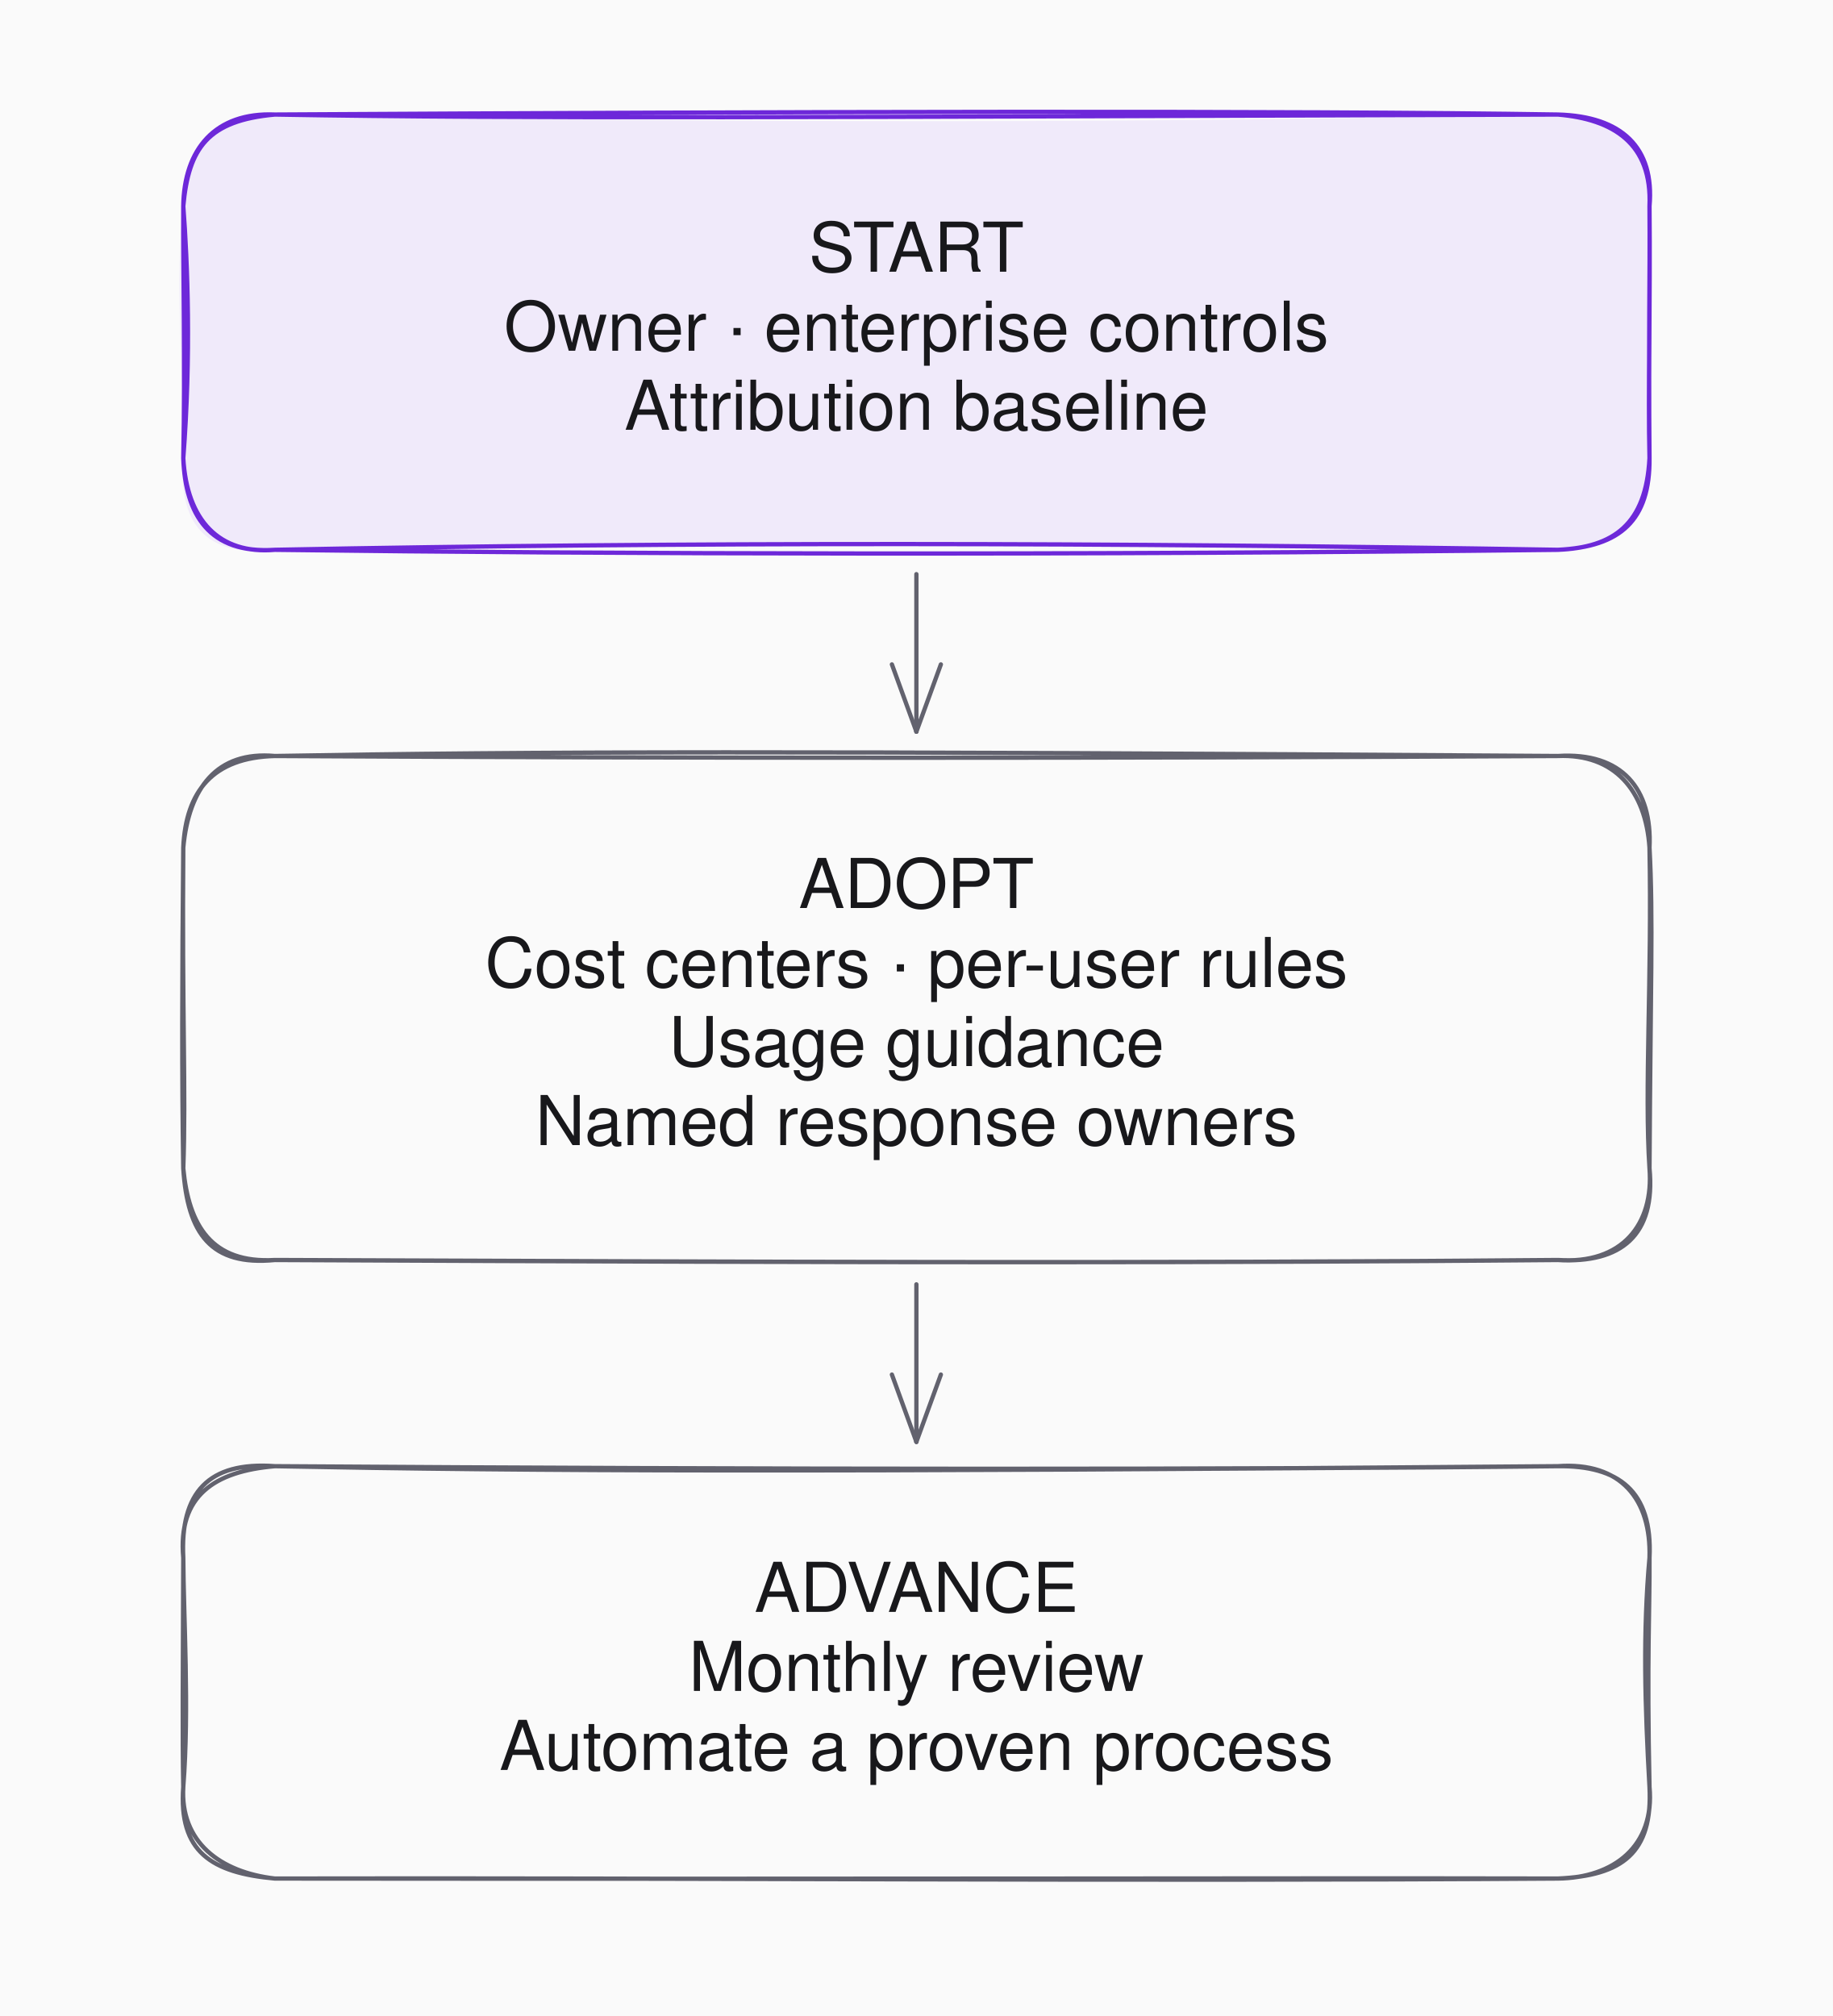
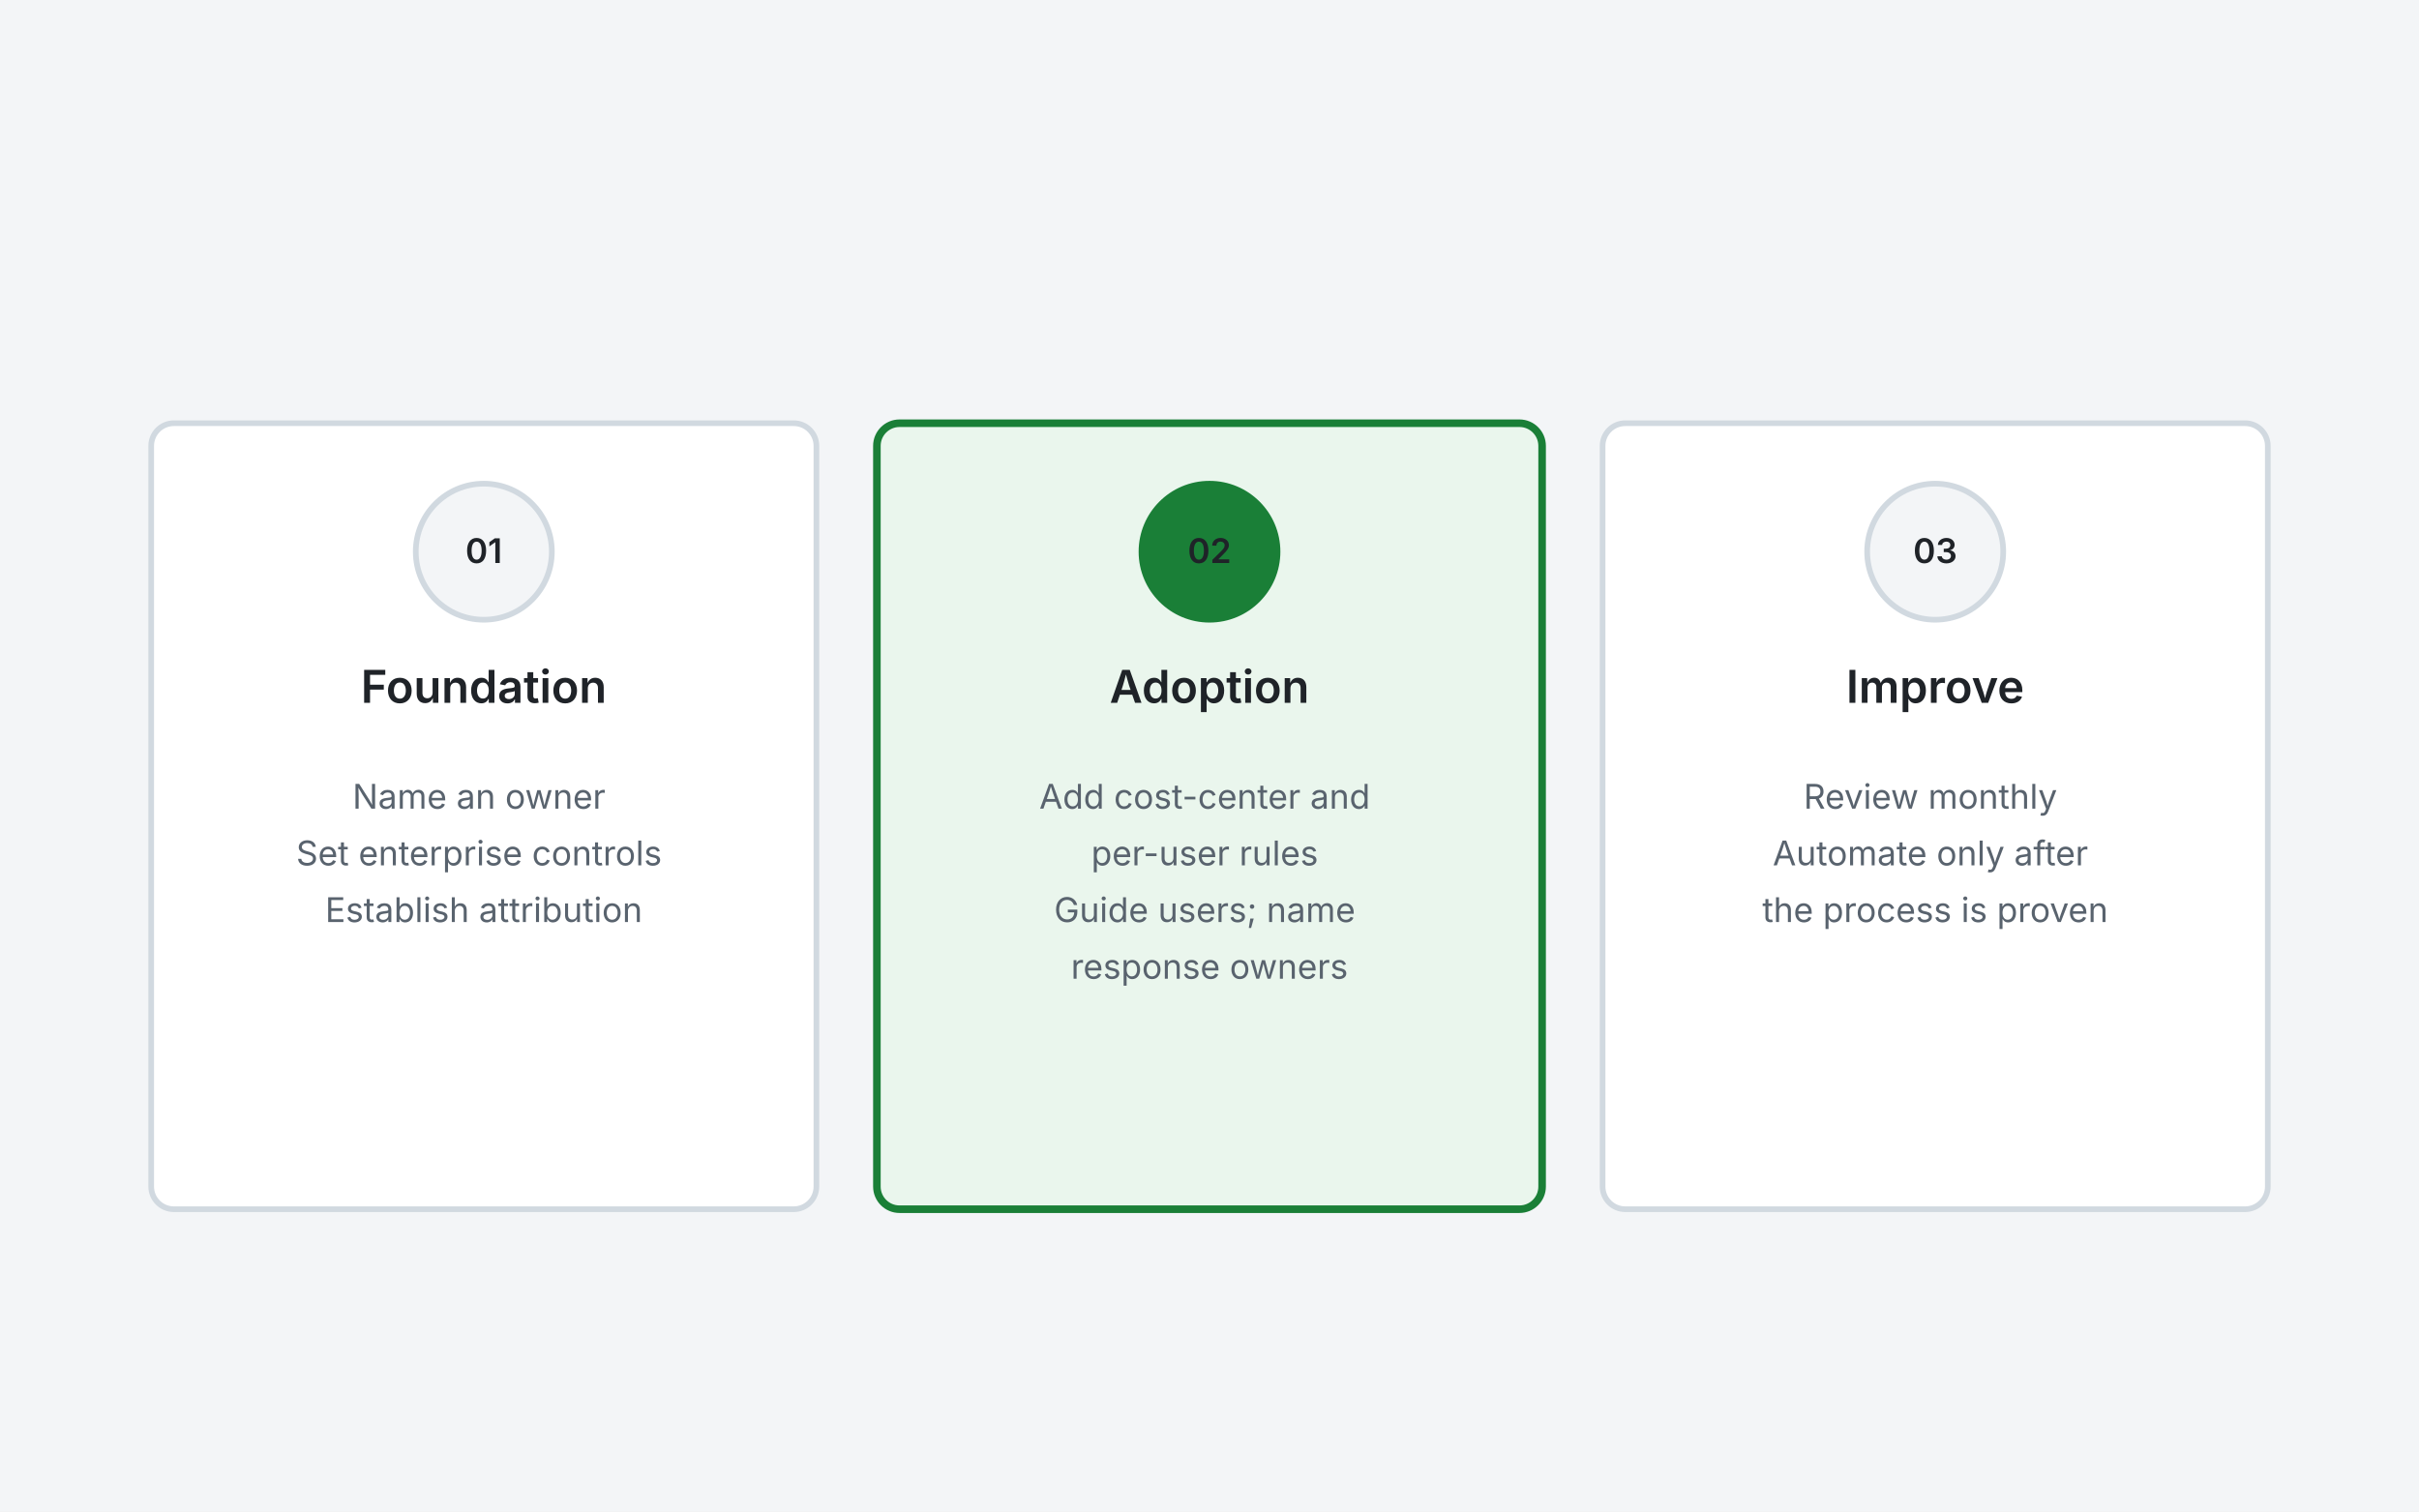
- <svg xmlns="http://www.w3.org/2000/svg" version="1.1" viewBox="0 0 640 704" width="640" height="704" role="img" aria-labelledby="rollout-roadmap-light-title rollout-roadmap-light-desc">
+ <svg xmlns="http://www.w3.org/2000/svg" viewBox="0 0 640 400" role="img" aria-labelledby="rollout-roadmap-light-title rollout-roadmap-light-desc">
  <defs>
-     <style class="style-fonts">
-       </style>
+     <marker id="rollout-roadmap-light-arrow" markerWidth="8" markerHeight="6" refX="7" refY="3" orient="auto">
+       <path d="M 0 0 L 8 3 L 0 6 Z" fill="#59636e" />
+     </marker>
  </defs>
-   <rect x="0" y="0" width="640" height="704" fill="#fafafa" />
-   <g stroke-linecap="round" transform="translate(0 0) rotate(0 320 352)">
-     <path d="M0 0 L640 0 L640 704 L0 704" stroke="none" stroke-width="0" fill="#fafafa" />
-     <path d="M0 0 C129.99 0, 259.98 0, 640 0 M0 0 C229.33 0, 458.66 0, 640 0 M640 0 C640 261.91, 640 523.82, 640 704 M640 0 C640 177.47, 640 354.94, 640 704 M640 704 C455.84 704, 271.67 704, 0 704 M640 704 C476.72 704, 313.43 704, 0 704 M0 704 C0 528.42, 0 352.85, 0 0 M0 704 C0 473.22, 0 242.45, 0 0" stroke="transparent" stroke-width="2" fill="none" />
+   <style>
+     svg { font-family: system-ui, -apple-system, "Segoe UI", sans-serif; color: #1f2328; }
+     .paper { fill: #f3f5f7; }
+     .node, .step-card { fill: #ffffff; stroke: #d1d9e0; stroke-width: 1.5; }
+     .node.focus, .step-card.focus { fill: #eaf6ed; stroke: #1a7f37; stroke-width: 2; }
+     .decision { fill: #ffffff; stroke: #1f2328; stroke-width: 1.5; }
+     .hub { fill: #eaf6ed; stroke: #1a7f37; stroke-width: 1.5; }
+     .step-number { fill: #f3f5f7; stroke: #d1d9e0; stroke-width: 1.5; }
+     .step-number.focus { fill: #1a7f37; stroke: #1a7f37; }
+     .eyebrow, .detail, .note { fill: #59636e; }
+     .node-name, .number { fill: #1f2328; }
+     .arrow { fill: none; stroke: #59636e; stroke-width: 1.5; stroke-linecap: round; stroke-linejoin: round; marker-end: url(#rollout-roadmap-light-arrow); }
+     .spoke { fill: none; stroke: #59636e; stroke-width: 1; stroke-dasharray: 4 3; }
+     .eyebrow { font-size: 8px; font-weight: 600; letter-spacing: .12em; }
+     .node-name { font-size: 12px; font-weight: 600; }
+     .detail { font-size: 9px; }
+     .arrow-label { fill: #59636e; font-size: 8px; font-weight: 600; letter-spacing: .06em; }
+     .label-mask { fill: #f3f5f7; }
+     .number { font-size: 9px; font-weight: 600; }
+     .note { font-size: 10px; }
+   </style>
+   <rect x="0" y="0" width="640" height="400" class="paper" />
+   <g>
+     <rect x="40" y="112" width="176" height="208" rx="6" class="step-card" />
+     <circle cx="128" cy="146" r="18" class="step-number" />
+     <text x="128" y="149" text-anchor="middle" class="number">
+       <tspan>01</tspan>
+     </text>
+     <text x="128" y="186" text-anchor="middle" class="node-name">
+       <tspan>Foundation</tspan>
+     </text>
+     <text x="128" y="214" text-anchor="middle" class="detail">
+       <tspan>Name an owner</tspan>
+       <tspan x="128" dy="15">Set enterprise controls</tspan>
+       <tspan x="128" dy="15">Establish attribution</tspan>
+     </text>
  </g>
-   <g stroke-linecap="round">
-     <g transform="translate(320 200.5) rotate(0 0 27.5)">
-       <path d="M0 0 C0 9.17, 0 45.83, 0 55 M0 0 C0 9.17, 0 45.83, 0 55" stroke="#62626e" stroke-width="1.5" fill="none" />
-     </g>
-     <g transform="translate(320 200.5) rotate(0 0 27.5)">
-       <path d="M-8.55 31.51 C-6.83 36.22, -5.12 40.94, 0 55 M-8.55 31.51 C-6.37 37.5, -4.19 43.49, 0 55" stroke="#62626e" stroke-width="1.5" fill="none" />
-     </g>
-     <g transform="translate(320 200.5) rotate(0 0 27.5)">
-       <path d="M8.55 31.51 C6.83 36.22, 5.12 40.94, 0 55 M8.55 31.51 C6.37 37.5, 4.19 43.49, 0 55" stroke="#62626e" stroke-width="1.5" fill="none" />
-     </g>
+   <g>
+     <rect x="232" y="112" width="176" height="208" rx="6" class="step-card focus" />
+     <circle cx="320" cy="146" r="18" class="step-number focus" />
+     <text x="320" y="149" text-anchor="middle" class="number">
+       <tspan>02</tspan>
+     </text>
+     <text x="320" y="186" text-anchor="middle" class="node-name">
+       <tspan>Adoption</tspan>
+     </text>
+     <text x="320" y="214" text-anchor="middle" class="detail">
+       <tspan>Add cost-center and</tspan>
+       <tspan x="320" dy="15">per-user rules</tspan>
+       <tspan x="320" dy="15">Guide users; name</tspan>
+       <tspan x="320" dy="15">response owners</tspan>
+     </text>
  </g>
-   <mask />
-   <g stroke-linecap="round">
-     <g transform="translate(320 448.5) rotate(0 0 27.5)">
-       <path d="M0 0 C0 9.17, 0 45.83, 0 55 M0 0 C0 9.17, 0 45.83, 0 55" stroke="#62626e" stroke-width="1.5" fill="none" />
-     </g>
-     <g transform="translate(320 448.5) rotate(0 0 27.5)">
-       <path d="M-8.55 31.51 C-6.83 36.22, -5.12 40.94, 0 55 M-8.55 31.51 C-6.37 37.5, -4.19 43.49, 0 55" stroke="#62626e" stroke-width="1.5" fill="none" />
-     </g>
-     <g transform="translate(320 448.5) rotate(0 0 27.5)">
-       <path d="M8.55 31.51 C6.83 36.22, 5.12 40.94, 0 55 M8.55 31.51 C6.37 37.5, 4.19 43.49, 0 55" stroke="#62626e" stroke-width="1.5" fill="none" />
-     </g>
-   </g>
-   <mask />
-   <g stroke-linecap="round" transform="translate(64 40) rotate(0 256 76)">
-     <path d="M32 0 C166 2.37, 297.46 3.75, 480 0 C501.67 0.13, 514.8 13.63, 512 32 C513.04 60.34, 513.63 93.28, 512 120 C511.43 144.61, 501.51 149.68, 480 152 C346.3 149.68, 211.28 149.1, 32 152 C7.21 154.94, -1.81 141.97, 0 120 C0.03 90.32, -3.02 55.71, 0 32 C3.49 7.71, 13.12 2.97, 32 0" stroke="none" stroke-width="0" fill="#f0eafa" />
-     <path d="M32 0 C120.99 1.5, 211.93 0.95, 480 0 M32 0 C210.88 -1.04, 389.45 -1.44, 480 0 M480 0 C502.3 0.61, 513.81 11.46, 512 32 M480 0 C499.31 1.62, 513 10.08, 512 32 M512 32 C512.22 56.98, 511.6 77.57, 512 120 M512 32 C512.31 64.93, 511.47 97.07, 512 120 M512 120 C512.19 141.59, 502.04 150.96, 480 152 M512 120 C510.79 143.13, 499.5 151.18, 480 152 M480 152 C326.59 149.42, 173.11 149.22, 32 152 M480 152 C315.22 153.92, 150.02 153.52, 32 152 M32 152 C12.47 153.69, 1.24 141.67, 0 120 M32 152 C9.03 153.52, 0.73 139.78, 0 120 M0 120 C2.77 84.28, 1.51 51.61, 0 32 M0 120 C0.69 86.77, -0.12 54.68, 0 32 M0 32 C0.28 12.04, 11.15 -0.88, 32 0 M0 32 C1.84 11.62, 8.66 2.08, 32 0" stroke="#6d28d9" stroke-width="1.5" fill="none" />
-   </g>
-   <g transform="translate(175.9414 74.6) rotate(0 144.0586 41.4)">
-     <text x="144.059" y="20.28" font-family="Helvetica, Arial, sans-serif" font-size="24px" fill="#18181b" text-anchor="middle" style="white-space: pre;" direction="ltr" dominant-baseline="alphabetic">START</text>
-     <text x="144.059" y="47.88" font-family="Helvetica, Arial, sans-serif" font-size="24px" fill="#18181b" text-anchor="middle" style="white-space: pre;" direction="ltr" dominant-baseline="alphabetic">Owner · enterprise controls</text>
-     <text x="144.059" y="75.48" font-family="Helvetica, Arial, sans-serif" font-size="24px" fill="#18181b" text-anchor="middle" style="white-space: pre;" direction="ltr" dominant-baseline="alphabetic">Attribution baseline</text>
-   </g>
-   <g stroke-linecap="round" transform="translate(64 264) rotate(0 256 88)">
-     <path d="M32 0 C198.24 -1.23, 366.4 -1.17, 480 0 C500.36 -3.15, 509.74 10.79, 512 32 C512.94 58.14, 510.55 83.55, 512 144 C515.03 168.49, 502.59 172.72, 480 176 C377.12 174.19, 271.53 175.95, 32 176 C8.84 175.22, -0.37 168.51, 0 144 C1.39 117.9, -0.67 86.91, 0 32 C-0.4 10.85, 8.77 -3.03, 32 0" stroke="none" stroke-width="0" fill="#fafafa" />
-     <path d="M32 0 C121.45 -1.59, 213.01 -1.82, 480 0 M32 0 C177.97 0.8, 324.12 0.83, 480 0 M480 0 C499.7 -0.85, 510.68 12, 512 32 M480 0 C502.42 -1.46, 512.99 11.53, 512 32 M512 32 C512.89 76.92, 510.21 116.76, 512 144 M512 32 C513.31 56.46, 512.34 81.35, 512 144 M512 144 C513.55 163.51, 502.48 177.63, 480 176 M512 144 C514.21 167.4, 502.12 177.25, 480 176 M480 176 C366.55 176.99, 252.61 177.06, 32 176 M480 176 C339.84 177.25, 199.88 176.65, 32 176 M32 176 C9.81 177.3, 1.88 163.86, 0 144 M32 176 C9.69 178.18, 1.47 166.93, 0 144 M0 144 C0.96 117.16, -0.47 89.11, 0 32 M0 144 C-0.51 111.92, -0.43 78.66, 0 32 M0 32 C1.93 11.25, 11.61 -1.84, 32 0 M0 32 C0.89 12.29, 10.33 0.52, 32 0" stroke="#62626e" stroke-width="1.5" fill="none" />
-   </g>
-   <g transform="translate(168.6113 296.8) rotate(0 151.3887 55.2)">
-     <text x="151.389" y="20.28" font-family="Helvetica, Arial, sans-serif" font-size="24px" fill="#18181b" text-anchor="middle" style="white-space: pre;" direction="ltr" dominant-baseline="alphabetic">ADOPT</text>
-     <text x="151.389" y="47.88" font-family="Helvetica, Arial, sans-serif" font-size="24px" fill="#18181b" text-anchor="middle" style="white-space: pre;" direction="ltr" dominant-baseline="alphabetic">Cost centers · per-user rules</text>
-     <text x="151.389" y="75.48" font-family="Helvetica, Arial, sans-serif" font-size="24px" fill="#18181b" text-anchor="middle" style="white-space: pre;" direction="ltr" dominant-baseline="alphabetic">Usage guidance</text>
-     <text x="151.389" y="103.08" font-family="Helvetica, Arial, sans-serif" font-size="24px" fill="#18181b" text-anchor="middle" style="white-space: pre;" direction="ltr" dominant-baseline="alphabetic">Named response owners</text>
-   </g>
-   <g stroke-linecap="round" transform="translate(64 512) rotate(0 256 72)">
-     <path d="M32 0 C179.59 -0.8, 328.91 -1.95, 480 0 C500.46 0.41, 514.93 14.08, 512 32 C511.85 59.97, 508.98 79.51, 512 112 C514.64 136.61, 499.43 141.46, 480 144 C380.77 142.27, 284.03 142.87, 32 144 C10.9 144.76, 2.5 131.61, 0 112 C-2.5 83.41, -3.19 48.43, 0 32 C-1.87 10.2, 8.58 1.13, 32 0" stroke="none" stroke-width="0" fill="#fafafa" />
-     <path d="M32 0 C122.25 1.74, 214.35 2.2, 480 0 M32 0 C202.69 1.17, 372.62 1.26, 480 0 M480 0 C501.96 -1.61, 512.65 11.59, 512 32 M480 0 C501.09 -0.26, 513.15 8.53, 512 32 M512 32 C509.66 58.04, 510.4 83.82, 512 112 M512 32 C512.13 49.18, 511.03 67, 512 112 M512 112 C513.19 135.07, 502.52 143.01, 480 144 M512 112 C513.89 132.58, 499.61 143.77, 480 144 M480 144 C328.2 145.04, 174.64 143.68, 32 144 M480 144 C374.12 143.79, 269.06 144.23, 32 144 M32 144 C9.87 142.01, -1.71 134.71, 0 112 M32 144 C12.88 141.82, -1.15 131.2, 0 112 M0 112 C2.13 84.64, 0.08 52.64, 0 32 M0 112 C-0.35 93.24, -0.14 74.25, 0 32 M0 32 C-1.96 10.37, 10.83 1.8, 32 0 M0 32 C-1.15 9.25, 8.73 -1.71, 32 0" stroke="#62626e" stroke-width="1.5" fill="none" />
-   </g>
-   <g transform="translate(173.252 542.6) rotate(0 146.748 41.4)">
-     <text x="146.748" y="20.28" font-family="Helvetica, Arial, sans-serif" font-size="24px" fill="#18181b" text-anchor="middle" style="white-space: pre;" direction="ltr" dominant-baseline="alphabetic">ADVANCE</text>
-     <text x="146.748" y="47.88" font-family="Helvetica, Arial, sans-serif" font-size="24px" fill="#18181b" text-anchor="middle" style="white-space: pre;" direction="ltr" dominant-baseline="alphabetic">Monthly review</text>
-     <text x="146.748" y="75.48" font-family="Helvetica, Arial, sans-serif" font-size="24px" fill="#18181b" text-anchor="middle" style="white-space: pre;" direction="ltr" dominant-baseline="alphabetic">Automate a proven process</text>
+   <g>
+     <rect x="424" y="112" width="176" height="208" rx="6" class="step-card" />
+     <circle cx="512" cy="146" r="18" class="step-number" />
+     <text x="512" y="149" text-anchor="middle" class="number">
+       <tspan>03</tspan>
+     </text>
+     <text x="512" y="186" text-anchor="middle" class="node-name">
+       <tspan>Improve</tspan>
+     </text>
+     <text x="512" y="214" text-anchor="middle" class="detail">
+       <tspan>Review monthly</tspan>
+       <tspan x="512" dy="15">Automate only after</tspan>
+       <tspan x="512" dy="15">the process is proven</tspan>
+     </text>
  </g>
</svg>
